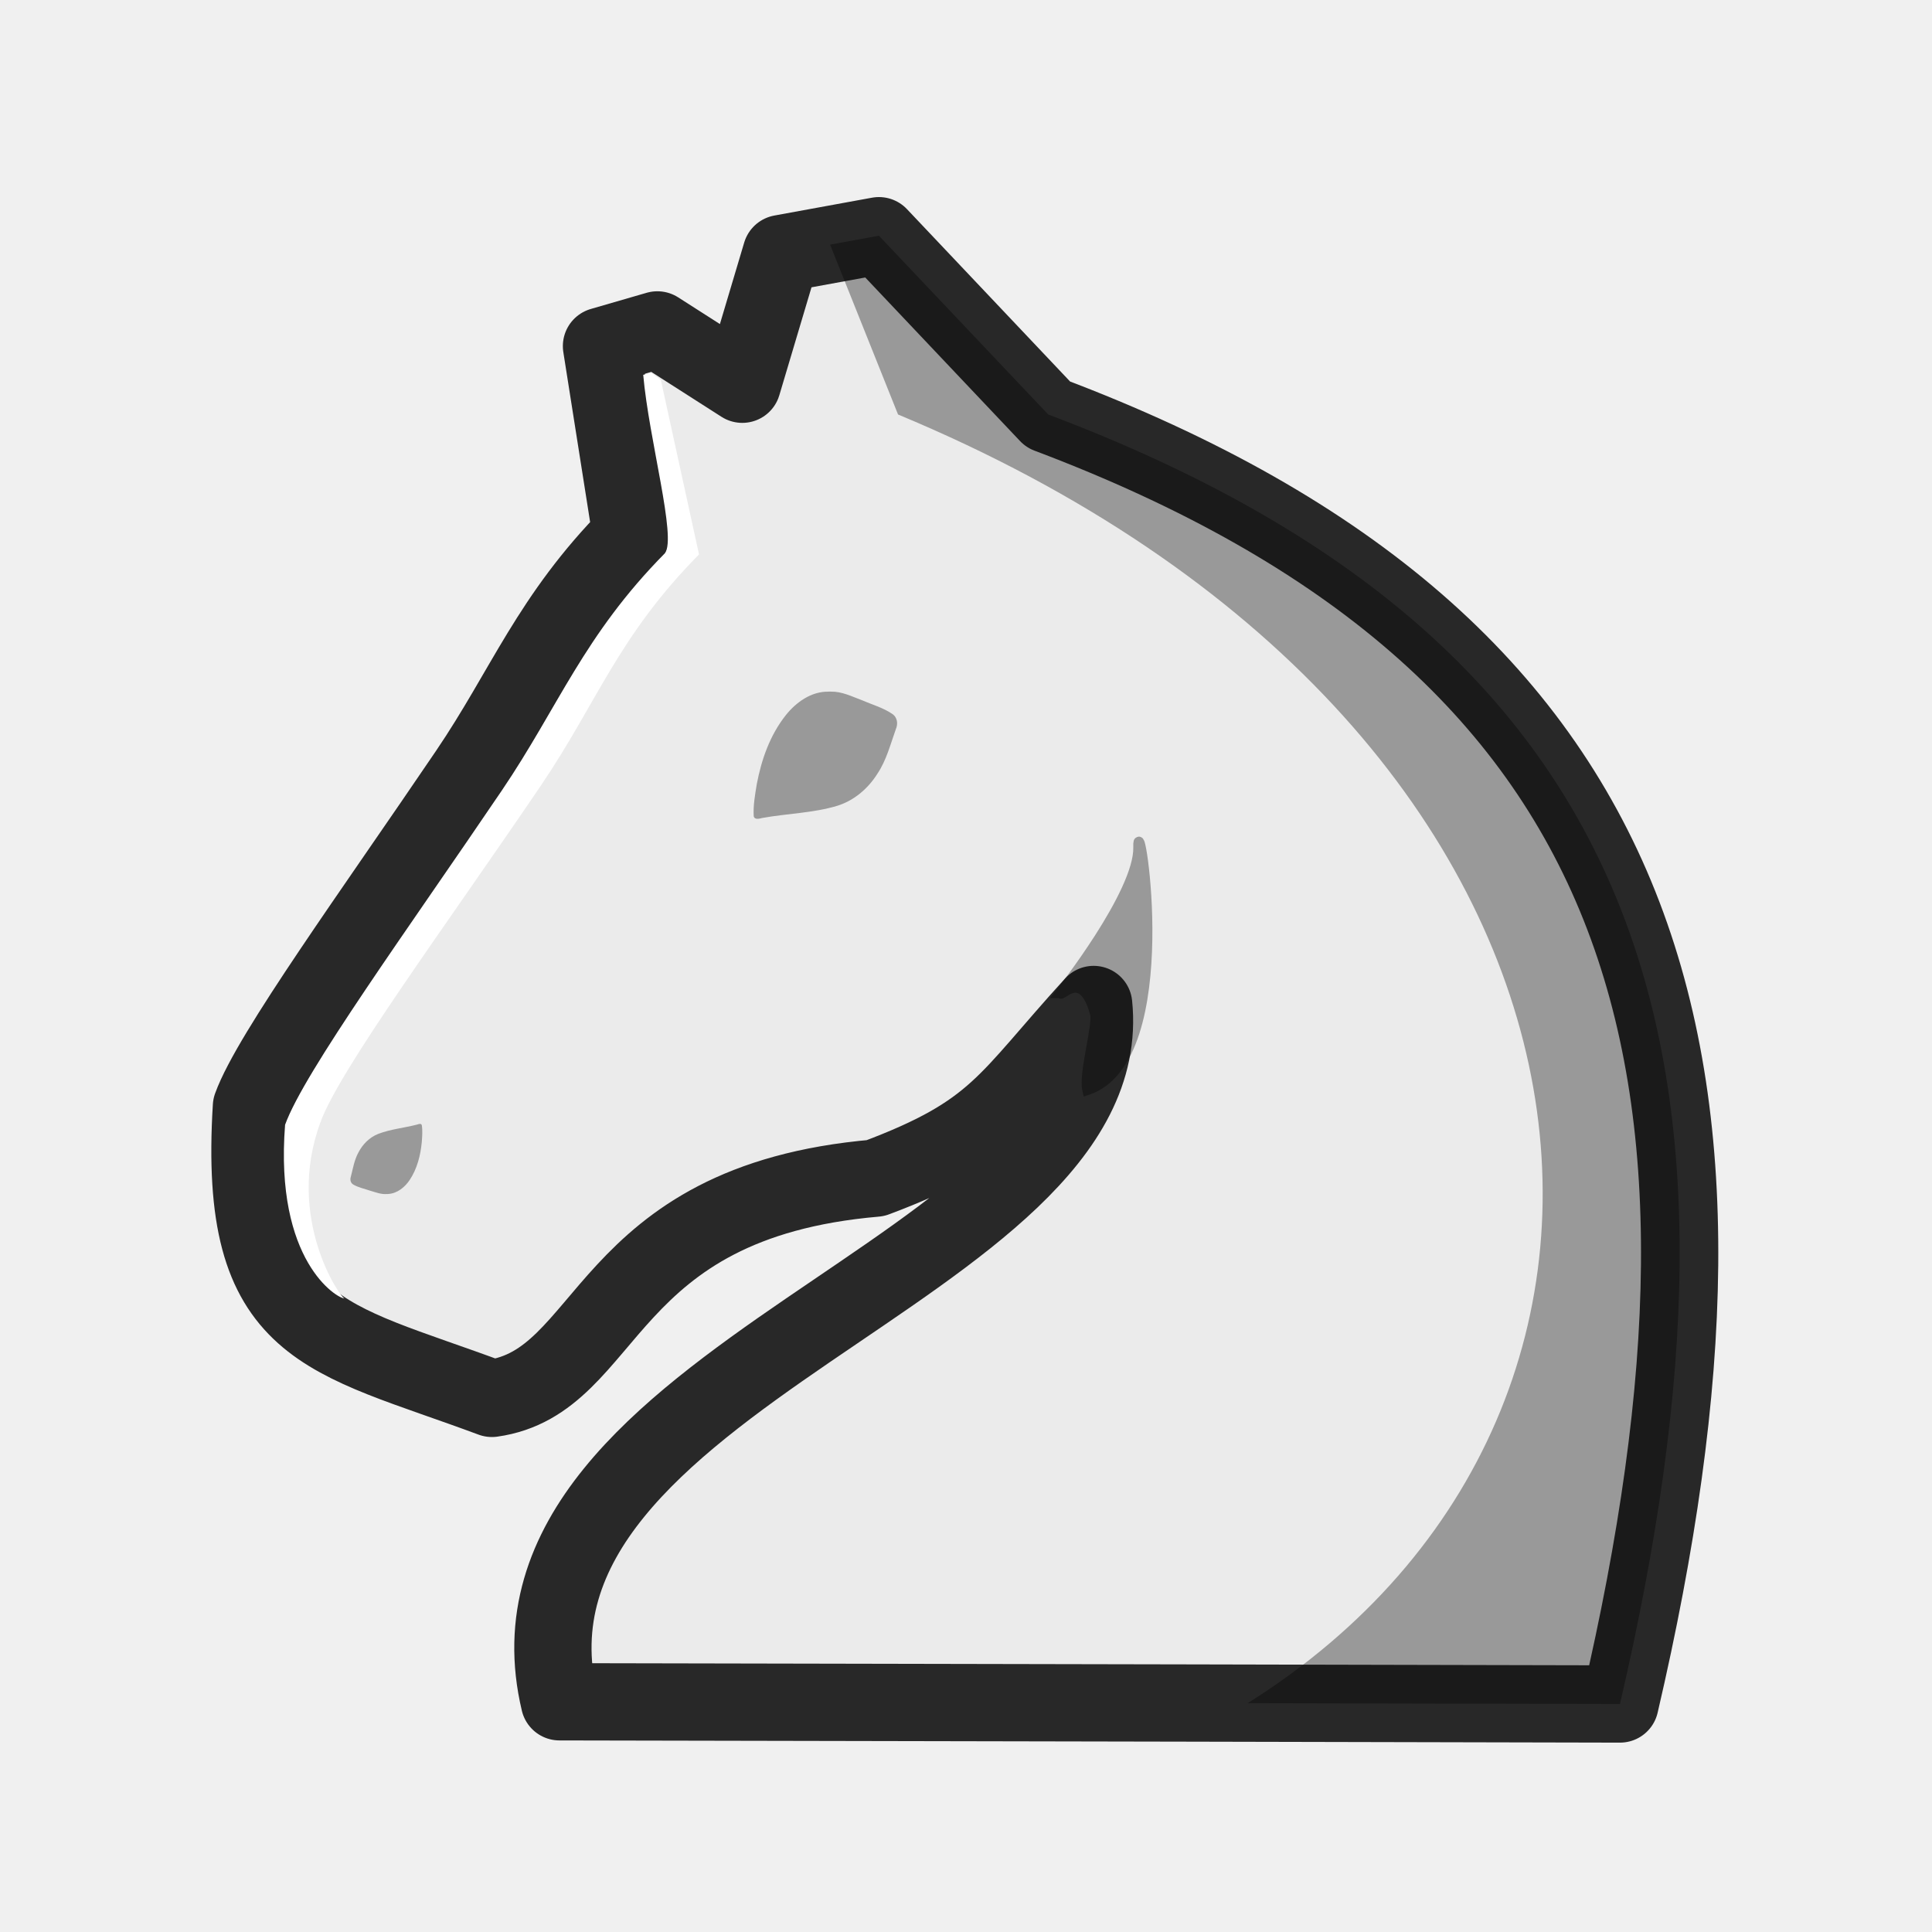
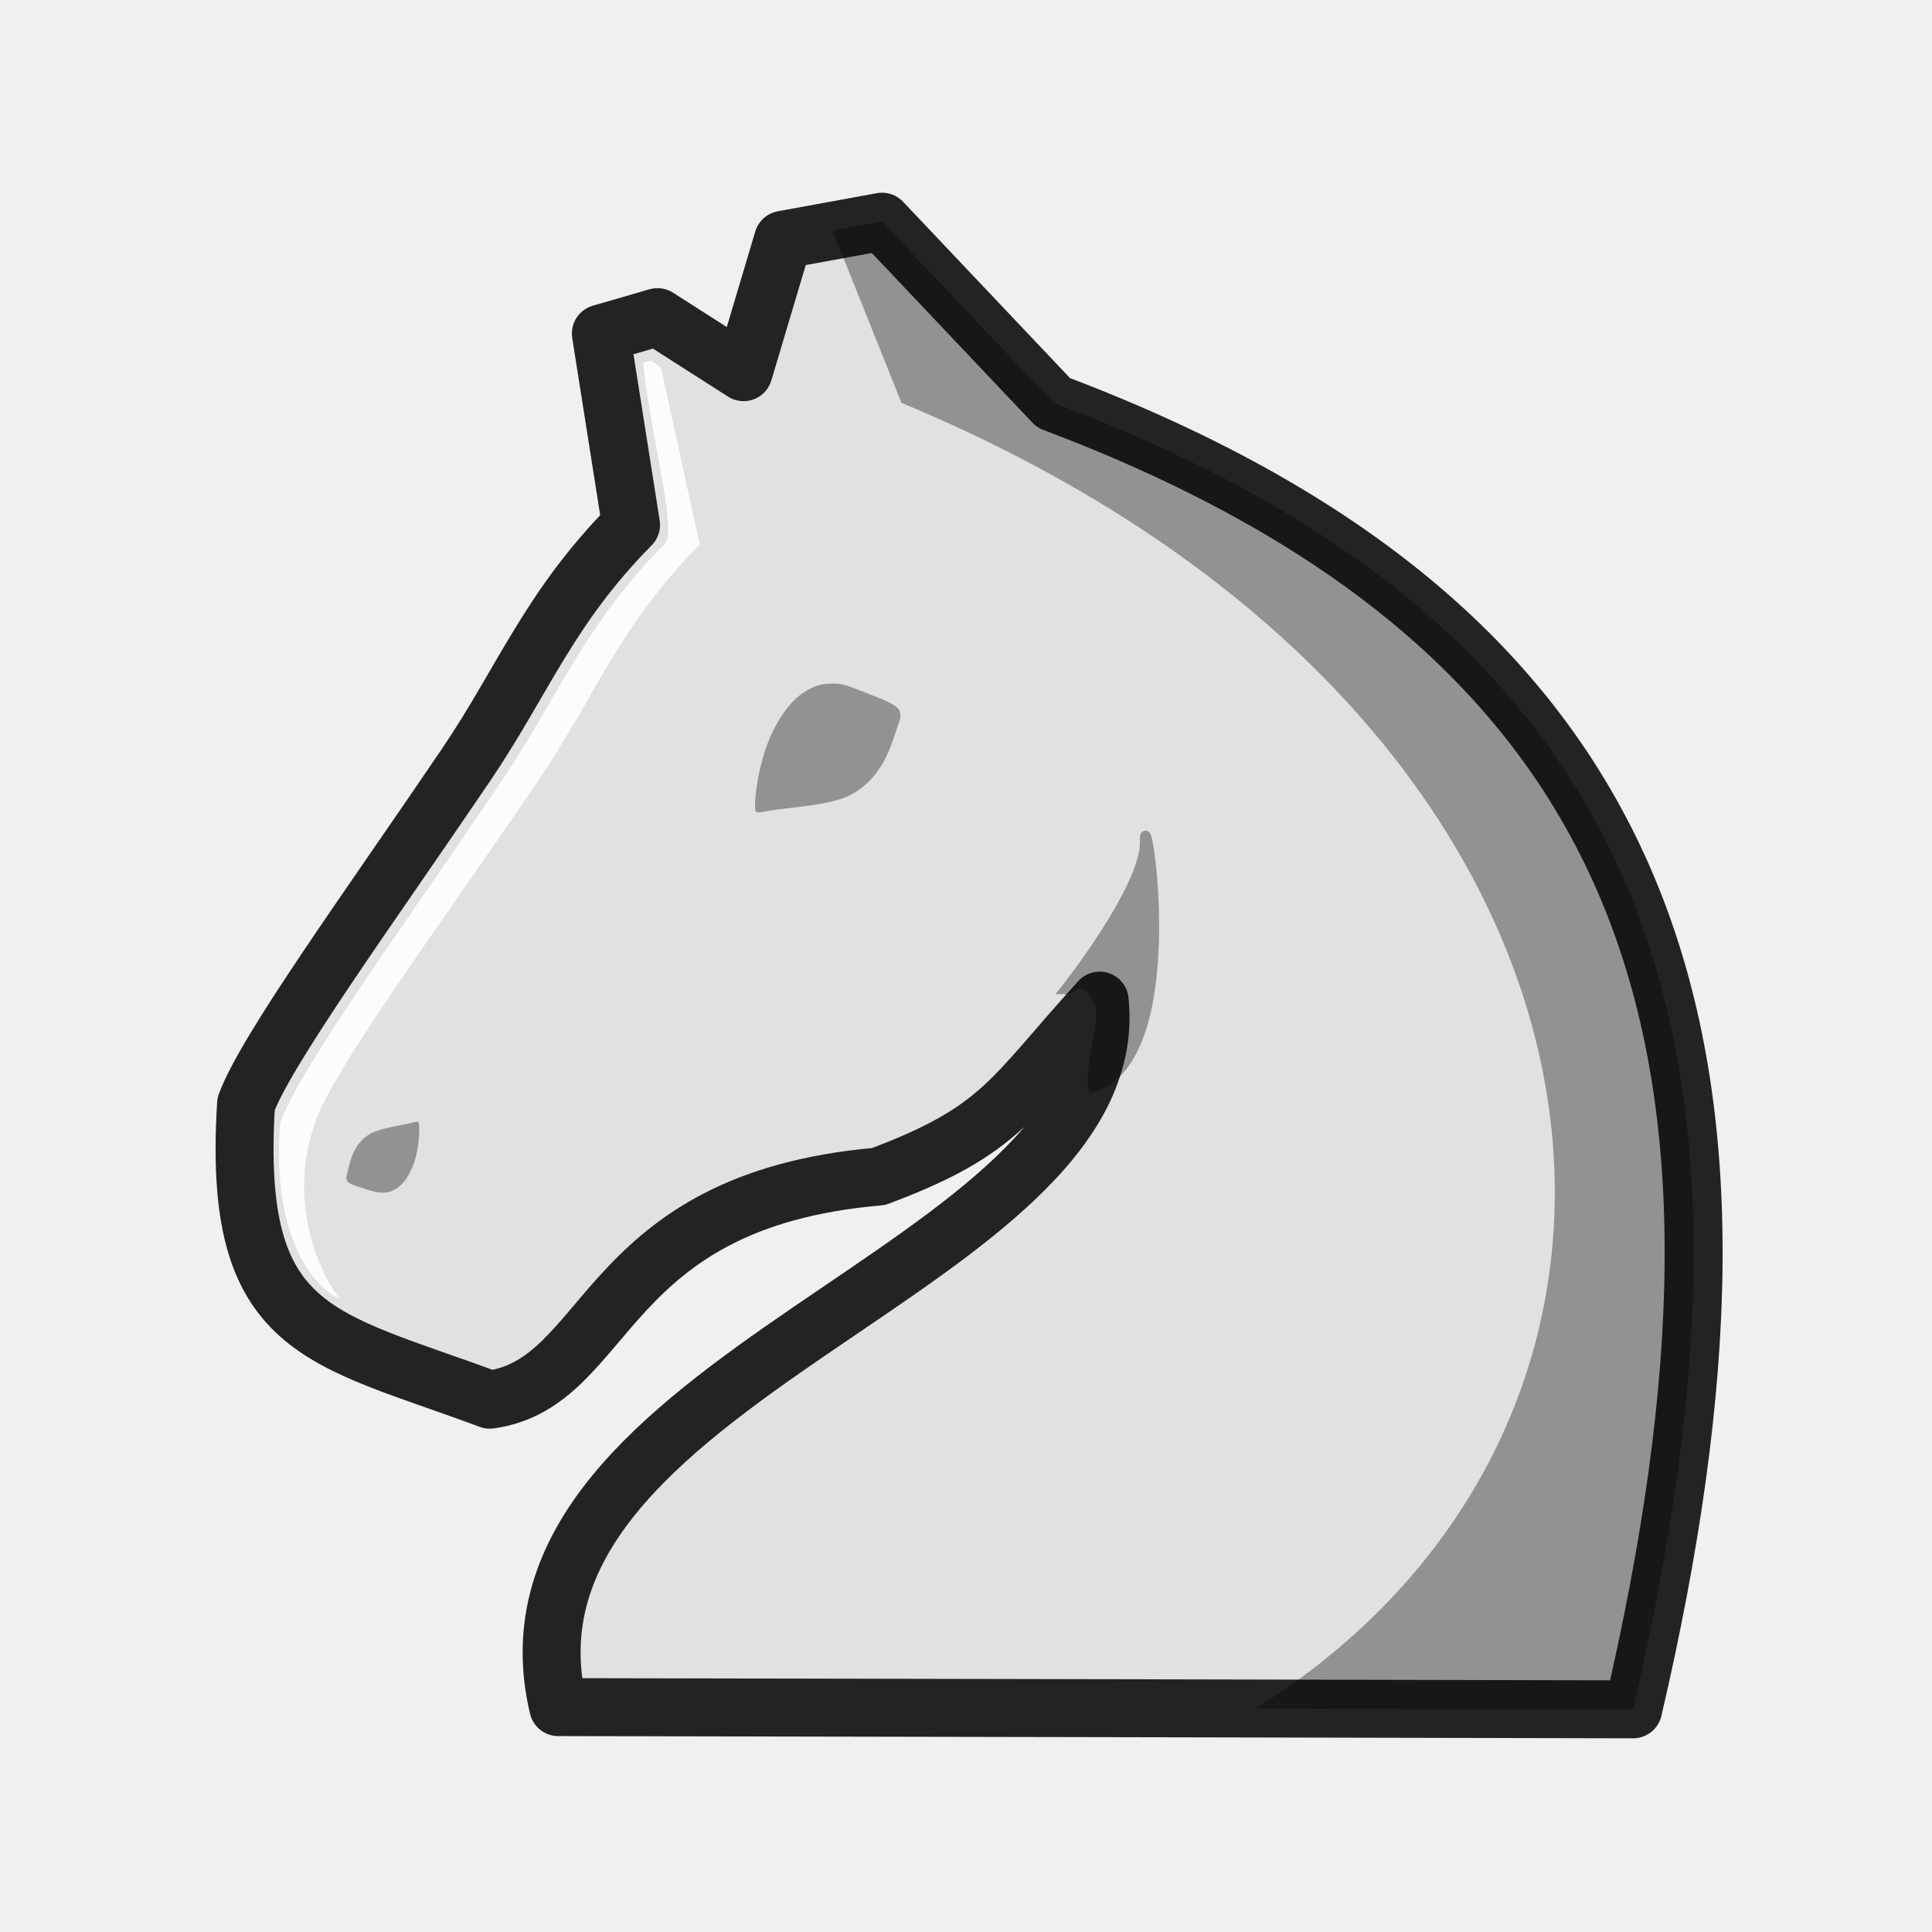
<svg xmlns="http://www.w3.org/2000/svg" width="50mm" height="50mm" clip-rule="evenodd" fill-rule="evenodd" image-rendering="optimizeQuality" shape-rendering="geometricPrecision" text-rendering="geometricPrecision" version="1.1" viewBox="0 0 50 50">
-   <g transform="matrix(.99995 0 0 1 -3053.2 2185.1)">
-     <path d="m3076.1-2179-2.528 0.462-1.008 3.382-2.198-1.406-1.446 0.419 0.771 4.889c-2.102 2.127-2.75 3.969-4.219 6.137-2.441 3.604-5.119 7.288-5.612 8.655-0.363 5.881 1.896 5.941 6.224 7.552 3.113-0.433 2.791-5.084 9.928-5.7 3.169-1.187 3.368-1.996 5.646-4.494 0.706 6.868-15.836 9.615-13.826 18.046l16.257 0.032 11.191 0.025c3.861-16.568 1.033-27.403-14.801-33.372z" fill="#ebebeb" stroke="#282828" stroke-linejoin="round" stroke-width="2" style="paint-order:normal" />
+   <g transform="matrix(1.0135 0 0 1.0132 -3094.8 2213.5)" stroke-width=".987">
+     <path d="m3076.1-2179-2.528 0.462-1.008 3.382-2.198-1.406-1.446 0.419 0.771 4.889c-2.102 2.127-2.75 3.969-4.219 6.137-2.441 3.604-5.119 7.288-5.612 8.655-0.363 5.881 1.896 5.941 6.224 7.552 3.113-0.433 2.791-5.084 9.928-5.7 3.169-1.187 3.368-1.996 5.646-4.494 0.706 6.868-15.836 9.615-13.826 18.046l16.257 0.032 11.191 0.025c3.861-16.568 1.033-27.403-14.801-33.372z" fill="#e1e1e1" stroke="#232323" stroke-linejoin="round" stroke-width="1.48" style="paint-order:normal" />
    <g>
      <path d="m3074.8-2167.2c-0.457-0.01-0.846 0.281-1.104 0.601-0.419 0.526-0.638 1.163-0.758 1.798-0.044 0.273-0.095 0.551-0.078 0.827 0.026 0.096 0.147 0.062 0.221 0.043 0.639-0.116 1.306-0.126 1.931-0.312 0.453-0.138 0.812-0.458 1.047-0.83 0.237-0.354 0.338-0.762 0.478-1.153 0.062-0.137 0.045-0.311-0.097-0.402-0.235-0.158-0.521-0.238-0.783-0.352-0.257-0.095-0.512-0.226-0.798-0.221-0.02-5e-4 -0.039-7e-4 -0.06-5e-4z" fill-rule="evenodd" opacity=".35" style="paint-order:fill markers stroke" />
      <path d="m3063.4-2154.2c0.242-0.015 0.434-0.182 0.555-0.361 0.196-0.295 0.281-0.64 0.314-0.981 0.01-0.146 0.024-0.295 0-0.441-0.019-0.05-0.081-0.027-0.119-0.014-0.333 0.087-0.685 0.118-1.006 0.241-0.233 0.091-0.407 0.274-0.514 0.48-0.108 0.196-0.142 0.416-0.197 0.628-0.026 0.075-0.01 0.166 0.071 0.209 0.132 0.074 0.287 0.105 0.431 0.155 0.141 0.04 0.282 0.099 0.433 0.085 0.01-5e-4 0.02-1e-3 0.03 0z" fill-rule="evenodd" opacity=".35" style="paint-order:fill markers stroke" />
      <path d="m3076.1-2179-1.264 0.231 1.759 4.396c19.297 8.023 21.216 25.714 9.049 33.351l9.635 0.021c3.861-16.568 1.037-27.403-14.797-33.372z" opacity=".35" />
    </g>
-     <path d="m3070-2175.4c0.148 1.684 0.869 4.217 0.562 4.617-2.102 2.127-2.751 3.969-4.219 6.137-2.441 3.604-5.119 7.289-5.612 8.655-0.276 3.533 1.35 4.495 1.538 4.495-0.089 0.01-1.545-2.071-0.623-4.559 0.492-1.367 3.267-5.115 5.708-8.719 1.468-2.168 1.989-3.849 4.09-5.977l-0.987-4.513-0.255-0.19z" fill="#fff" style="paint-order:normal" />
-     <path d="m3080.8-2159.4s2.048-2.591 2.016-3.775 1.079 5.483-1.32 6.283c-0.099-0.408 0.277-1.688 0.202-1.968-0.324-1.209-0.896-0.412-0.897-0.54z" opacity=".35" stroke="#000" stroke-width=".265px" />
+     <path d="m3070-2175.4c0.148 1.684 0.869 4.217 0.562 4.617-2.102 2.127-2.751 3.969-4.219 6.137-2.441 3.604-5.119 7.289-5.612 8.655-0.276 3.533 1.35 4.495 1.538 4.495-0.089 0.01-1.545-2.071-0.623-4.559 0.492-1.367 3.267-5.115 5.708-8.719 1.468-2.168 1.989-3.849 4.09-5.977l-0.987-4.513-0.255-0.19z" fill="#fff" opacity=".9" style="paint-order:normal" />
+     <path d="m3080.8-2159.4s2.048-2.591 2.016-3.775 1.079 5.483-1.32 6.283c-0.099-0.408 0.277-1.688 0.202-1.968-0.324-1.209-0.896-0.412-0.897-0.54z" opacity=".35" stroke="#000" stroke-width=".261px" />
  </g>
</svg>
